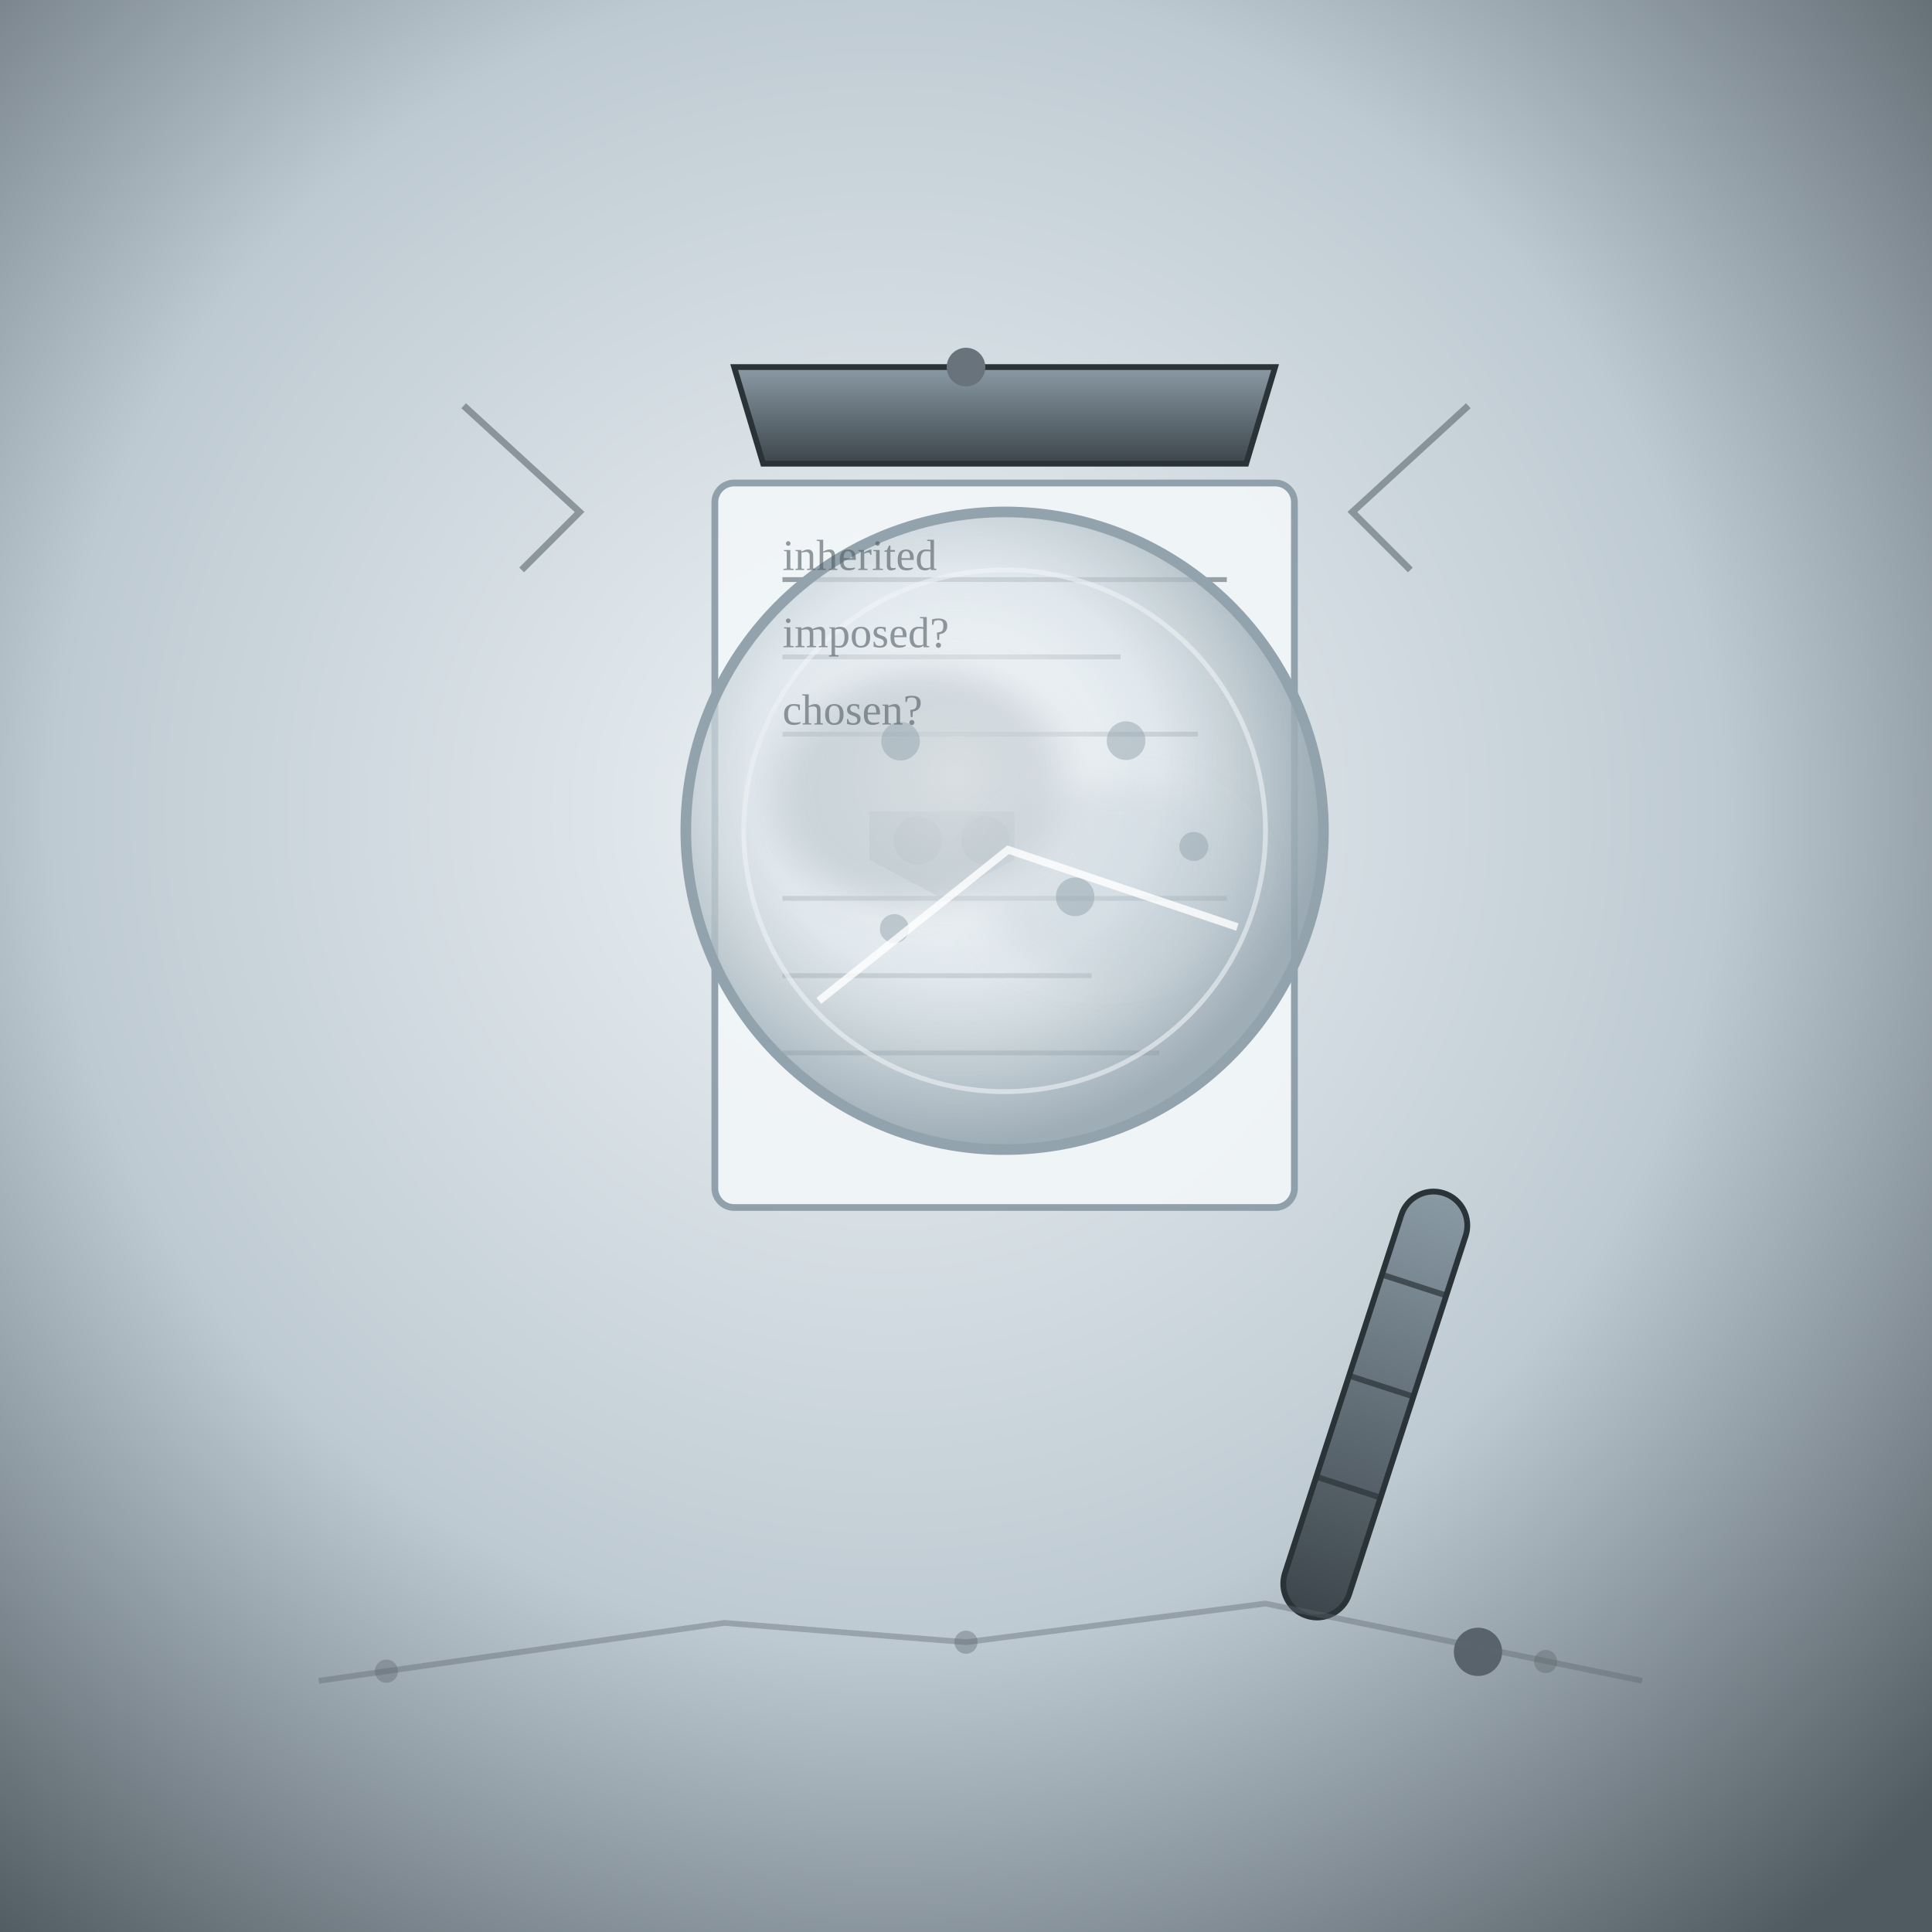
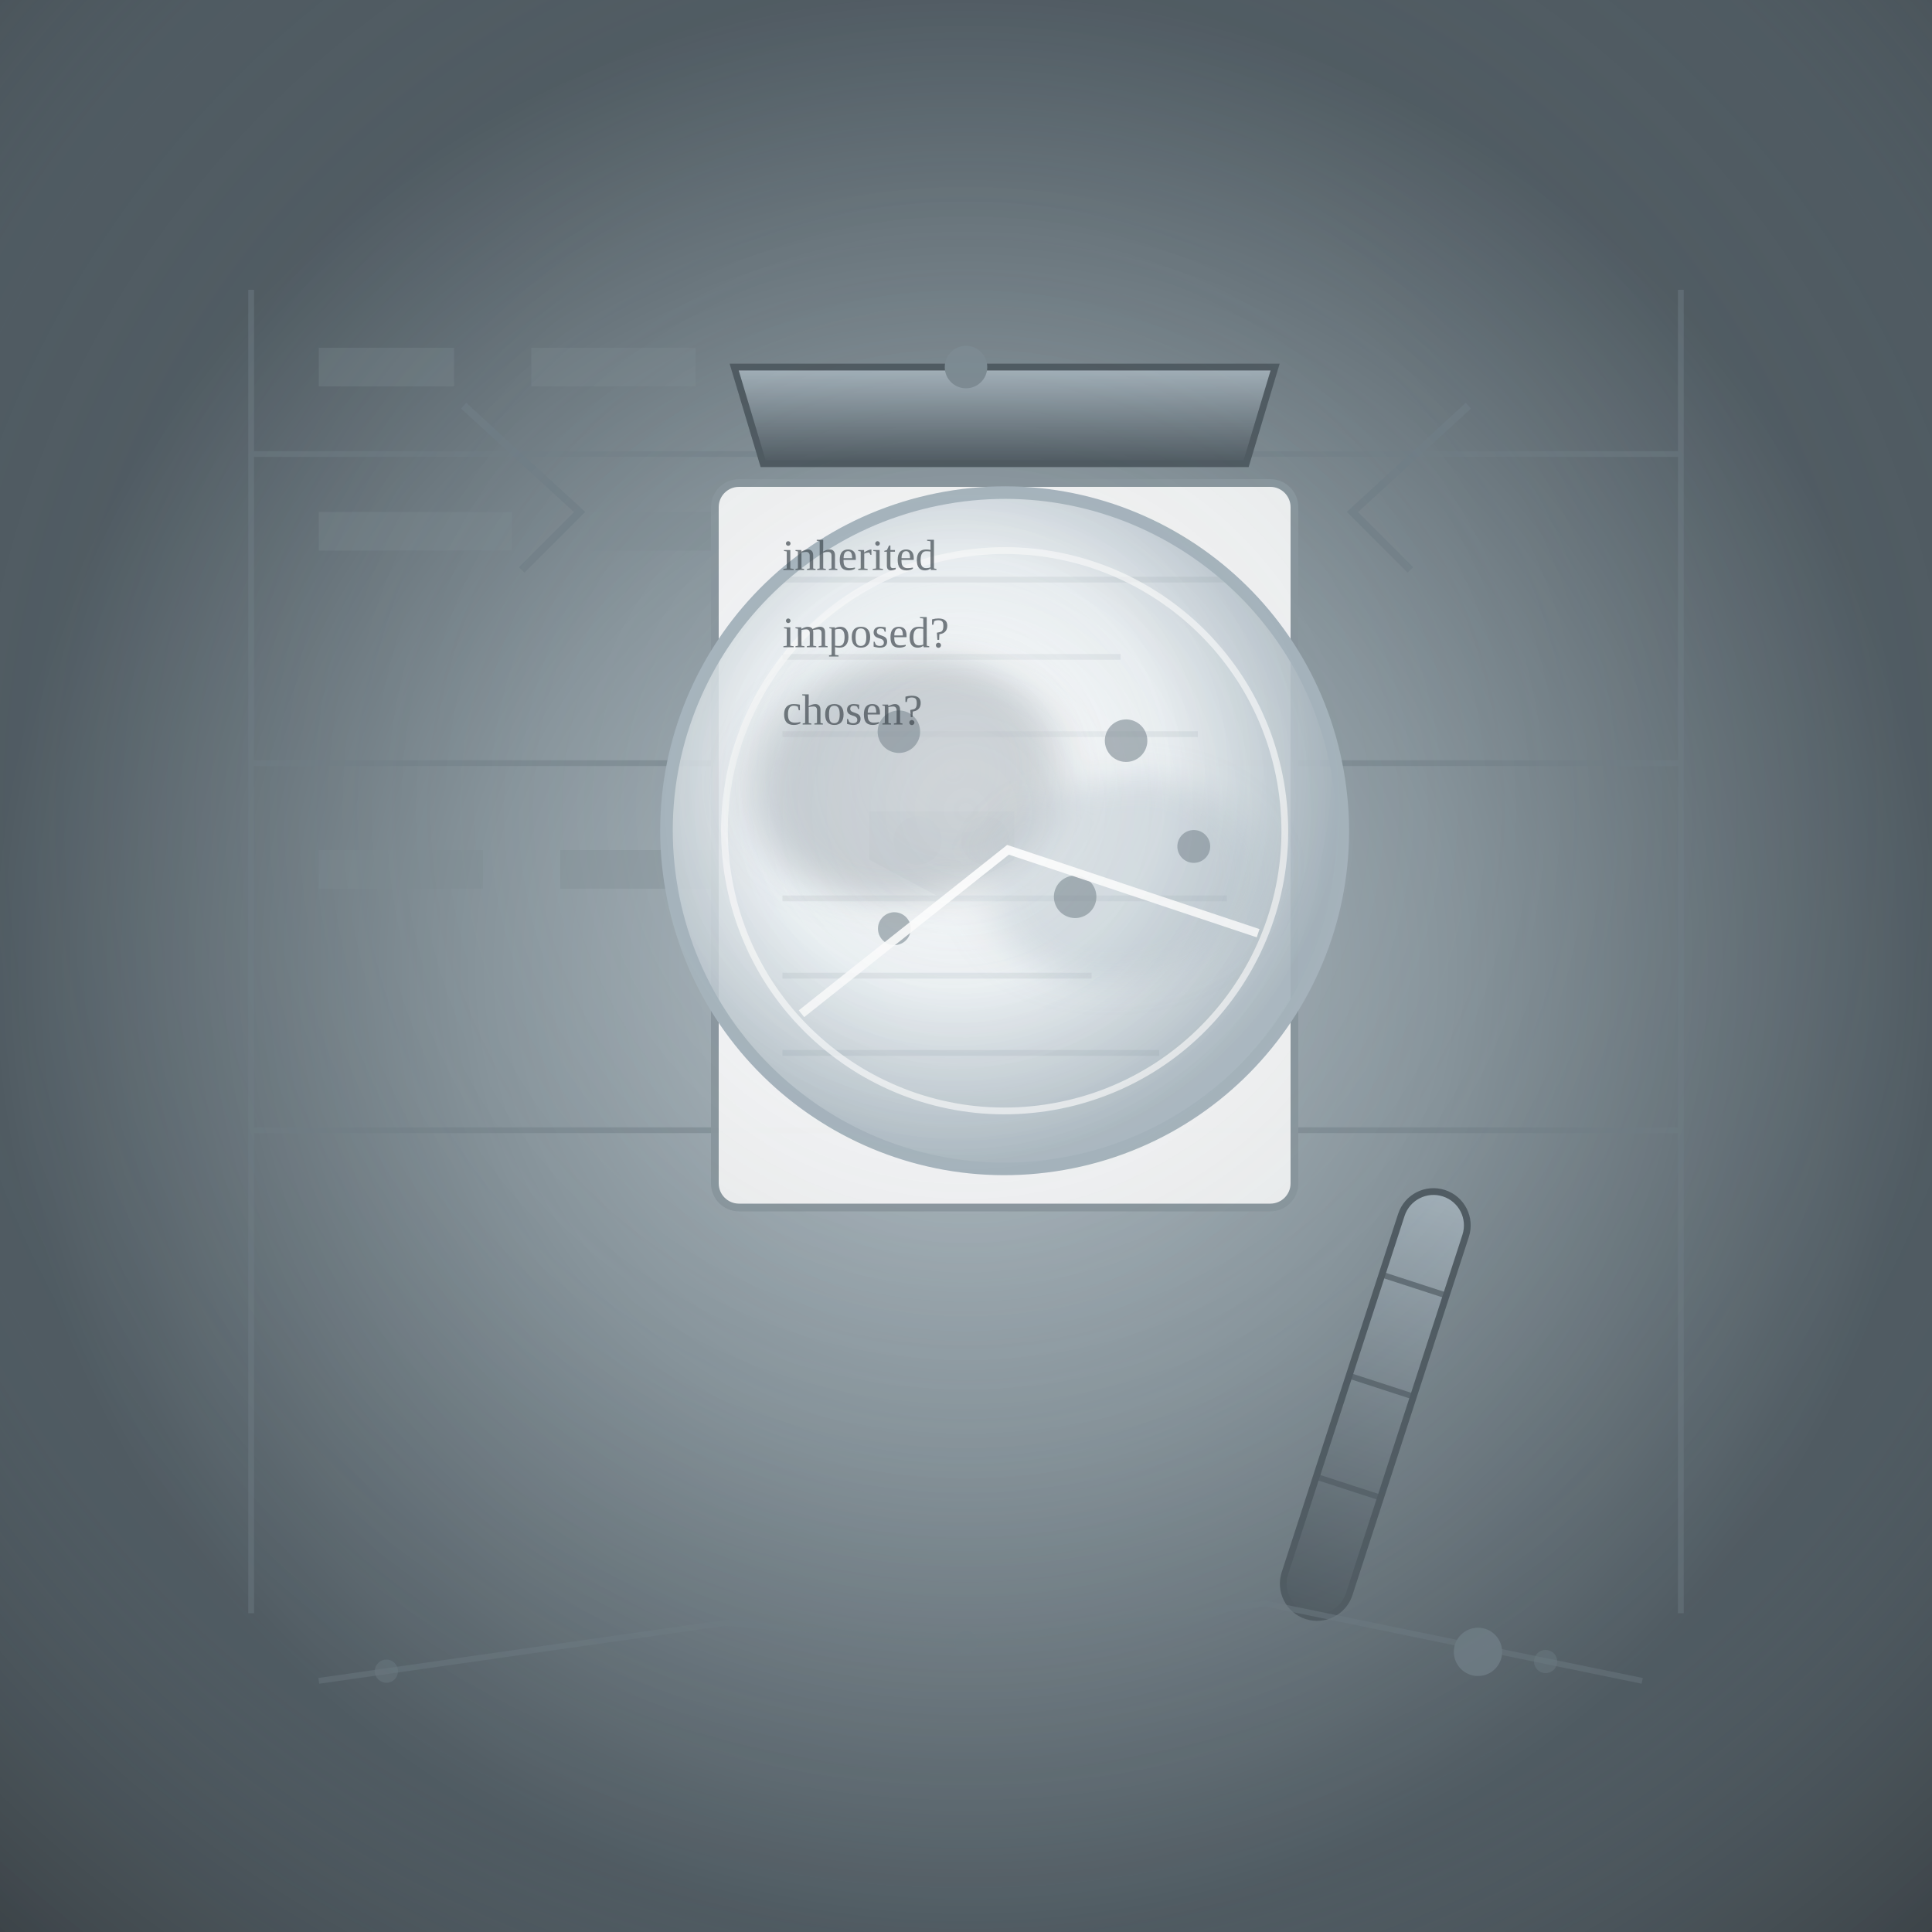
<svg xmlns="http://www.w3.org/2000/svg" viewBox="0 0 400 400" width="100%" height="100%" role="img" aria-label="THE DEBT LENS">
  <defs>
-     <radialGradient id="dlBg" cx=".46" cy=".42" r=".74">
-       <stop offset="0" stop-color="#eef3f6" />
-       <stop offset=".58" stop-color="#becad2" />
-       <stop offset="1" stop-color="#4f5a61" />
+     <radialGradient id="dlBg" x1="0" y1="0" x2="0" y2="1">
+       <stop offset="0" stop-color="#bec9d0" />
+       <stop offset=".5" stop-color="#8a979e" />
+       <stop offset="1" stop-color="#4a555c" />
+     </radialGradient>
+     <radialGradient id="dlVign" cx=".5" cy=".42" r=".8">
+       <stop offset="0" stop-color="#8a979e" stop-opacity="0" />
+       <stop offset=".72" stop-color="#5c686f" stop-opacity=".3" />
+       <stop offset="1" stop-color="#2c3033" stop-opacity=".72" />
    </radialGradient>
    <radialGradient id="dlGlass" cx=".44" cy=".4" r=".58">
-       <stop offset="0" stop-color="#ffffff" stop-opacity=".92" />
-       <stop offset=".55" stop-color="#dbe4e9" stop-opacity=".72" />
-       <stop offset="1" stop-color="#93a3ad" stop-opacity=".88" />
+       <stop offset="0" stop-color="#ffffff" stop-opacity=".96" />
+       <stop offset=".55" stop-color="#edf2f5" stop-opacity=".86" />
+       <stop offset="1" stop-color="#a9b7c0" stop-opacity=".92" />
    </radialGradient>
    <linearGradient id="dlFrame" x1="0" y1="0" x2="0" y2="1">
-       <stop offset="0" stop-color="#8a9aa5" />
-       <stop offset="1" stop-color="#3c454b" />
+       <stop offset="0" stop-color="#a9b7c0" />
+       <stop offset="1" stop-color="#4a555c" />
    </linearGradient>
    <filter id="dlGlow" x="-50%" y="-50%" width="200%" height="200%">
      <feGaussianBlur stdDeviation="4" />
    </filter>
  </defs>
  <rect width="400" height="400" fill="url(#dlBg)" />
-   <rect x="148" y="100" width="120" height="150" rx="4" fill="#f2f6f8" stroke="#8a9aa5" stroke-width="1.4" opacity=".9" />
-   <g stroke="#5c676e" stroke-width="1" opacity=".6">
+   <g stroke="#6f7d86" stroke-width="1.2" opacity=".5">
+     <path d="M52 60 L52 334 M348 60 L348 334 M52 94 L348 94 M52 158 L348 158 M52 234 L348 234" />
+   </g>
+   <g fill="#7d8b93" opacity=".35">
+     <rect x="66" y="72" width="28" height="8" />
+     <rect x="110" y="72" width="34" height="8" />
+     <rect x="66" y="106" width="40" height="8" />
+     <rect x="122" y="106" width="26" height="8" />
+     <rect x="66" y="176" width="34" height="8" />
+     <rect x="116" y="176" width="40" height="8" />
+   </g>
+   <rect x="148" y="100" width="120" height="150" rx="5" fill="#ffffff" stroke="#8a979e" stroke-width="1.6" opacity=".95" />
+   <g stroke="#6f7d86" stroke-width="1.2" opacity=".75">
    <line x1="162" y1="120" x2="254" y2="120" />
    <line x1="162" y1="136" x2="232" y2="136" />
    <line x1="162" y1="152" x2="248" y2="152" />
    <line x1="162" y1="186" x2="254" y2="186" />
    <line x1="162" y1="202" x2="226" y2="202" />
    <line x1="162" y1="218" x2="240" y2="218" />
  </g>
-   <path d="M180 168 L210 168 L210 178 L195 186 L180 178 Z" fill="#7d8b93" opacity=".55" />
-   <circle cx="190" cy="174" r="5" fill="#5c676e" opacity=".45" />
-   <circle cx="204" cy="174" r="5" fill="#5c676e" opacity=".45" />
+   <path d="M180 168 L210 168 L210 178 L195 186 L180 178 Z" fill="#8a979e" opacity=".6" />
+   <circle cx="190" cy="174" r="5" fill="#6f7d86" opacity=".5" />
+   <circle cx="204" cy="174" r="5" fill="#6f7d86" opacity=".5" />
  <g transform="rotate(-10 208 172)">
-     <circle cx="208" cy="172" r="66" fill="url(#dlGlass)" stroke="#93a3ad" stroke-width="2.2" />
-     <circle cx="208" cy="172" r="54" fill="none" stroke="#eef3f6" stroke-width="1" opacity=".6" />
+     <circle cx="208" cy="172" r="70" fill="url(#dlGlass)" stroke="#a9b7c0" stroke-width="2.6" />
+     <circle cx="208" cy="172" r="58" fill="none" stroke="#ffffff" stroke-width="1.4" opacity=".7" />
    <g filter="url(#dlGlow)">
-       <ellipse cx="192" cy="160" rx="30" ry="24" fill="#93a3ad" opacity=".35" />
-       <ellipse cx="228" cy="186" rx="26" ry="20" fill="#b9c7d0" opacity=".3" />
+       <ellipse cx="190" cy="158" rx="32" ry="25" fill="#8a979e" opacity=".4" />
+       <ellipse cx="230" cy="186" rx="28" ry="21" fill="#a9b7c0" opacity=".35" />
    </g>
-     <g fill="#93a3ad" opacity=".5">
-       <circle cx="190" cy="150" r="4" />
-       <circle cx="236" cy="158" r="4" />
-       <circle cx="220" cy="188" r="4" />
-       <circle cx="182" cy="188" r="3" />
-       <circle cx="246" cy="182" r="3" />
+     <g fill="#7d8b93" opacity=".6">
+       <circle cx="190" cy="148" r="4.4" />
+       <circle cx="236" cy="158" r="4.4" />
+       <circle cx="220" cy="188" r="4.4" />
+       <circle cx="182" cy="188" r="3.4" />
+       <circle cx="246" cy="182" r="3.4" />
    </g>
-     <path d="M164 200 L208 176 L252 200" fill="none" stroke="#ffffff" stroke-width="1.6" opacity=".8" />
+     <path d="M160 202 L208 176 L256 202" fill="none" stroke="#ffffff" stroke-width="1.8" opacity=".9" />
  </g>
-   <path d="M152 76 L264 76 L258 96 L158 96 Z" fill="url(#dlFrame)" stroke="#2a3338" stroke-width="1.2" />
-   <circle cx="200" cy="76" r="4" fill="#68737b" />
+   <path d="M152 76 L264 76 L258 96 L158 96 Z" fill="url(#dlFrame)" stroke="#4a555c" stroke-width="1.4" />
+   <circle cx="200" cy="76" r="4.4" fill="#7d8b93" />
  <g transform="rotate(18 300 260)">
-     <rect x="288" y="248" width="14" height="92" rx="7" fill="url(#dlFrame)" stroke="#2a3338" stroke-width="1.2" />
-     <path d="M288 268 L302 268 M288 290 L302 290 M288 312 L302 312" stroke="#2a3338" stroke-width="1.2" opacity=".7" />
+     <rect x="288" y="248" width="14" height="92" rx="7" fill="url(#dlFrame)" stroke="#4a555c" stroke-width="1.4" />
+     <path d="M288 268 L302 268 M288 290 L302 290 M288 312 L302 312" stroke="#4a555c" stroke-width="1.2" opacity=".7" />
  </g>
-   <circle cx="306" cy="342" r="5" fill="#58636b" />
-   <path d="M96 84 L120 106 L108 118" fill="none" stroke="#5c676e" stroke-width="1.4" opacity=".6" />
-   <path d="M304 84 L280 106 L292 118" fill="none" stroke="#5c676e" stroke-width="1.4" opacity=".6" />
-   <g fill="#4f5a61" opacity=".6">
+   <circle cx="306" cy="342" r="5" fill="#6f7d86" />
+   <g fill="#3c454b" opacity=".7">
    <text x="162" y="118" font-size="9">inherited</text>
    <text x="162" y="134" font-size="9">imposed?</text>
    <text x="162" y="150" font-size="9">chosen?</text>
  </g>
-   <path d="M66 348 L150 336 L200 340 L262 332 L340 348" fill="none" stroke="#5c676e" stroke-width="1.2" opacity=".4" />
-   <circle cx="80" cy="346" r="2.4" fill="#5c676e" opacity=".4" />
-   <circle cx="200" cy="340" r="2.4" fill="#5c676e" opacity=".4" />
-   <circle cx="320" cy="344" r="2.4" fill="#5c676e" opacity=".4" />
+   <path d="M96 84 L120 106 L108 118" fill="none" stroke="#6f7d86" stroke-width="1.6" opacity=".7" />
+   <path d="M304 84 L280 106 L292 118" fill="none" stroke="#6f7d86" stroke-width="1.6" opacity=".7" />
+   <path d="M66 348 L150 336 L200 340 L262 332 L340 348" fill="none" stroke="#6f7d86" stroke-width="1.2" opacity=".5" />
+   <circle cx="80" cy="346" r="2.4" fill="#6f7d86" opacity=".5" />
+   <circle cx="200" cy="340" r="2.4" fill="#6f7d86" opacity=".5" />
+   <circle cx="320" cy="344" r="2.4" fill="#6f7d86" opacity=".5" />
+   <rect width="400" height="400" fill="url(#dlVign)" />
</svg>
